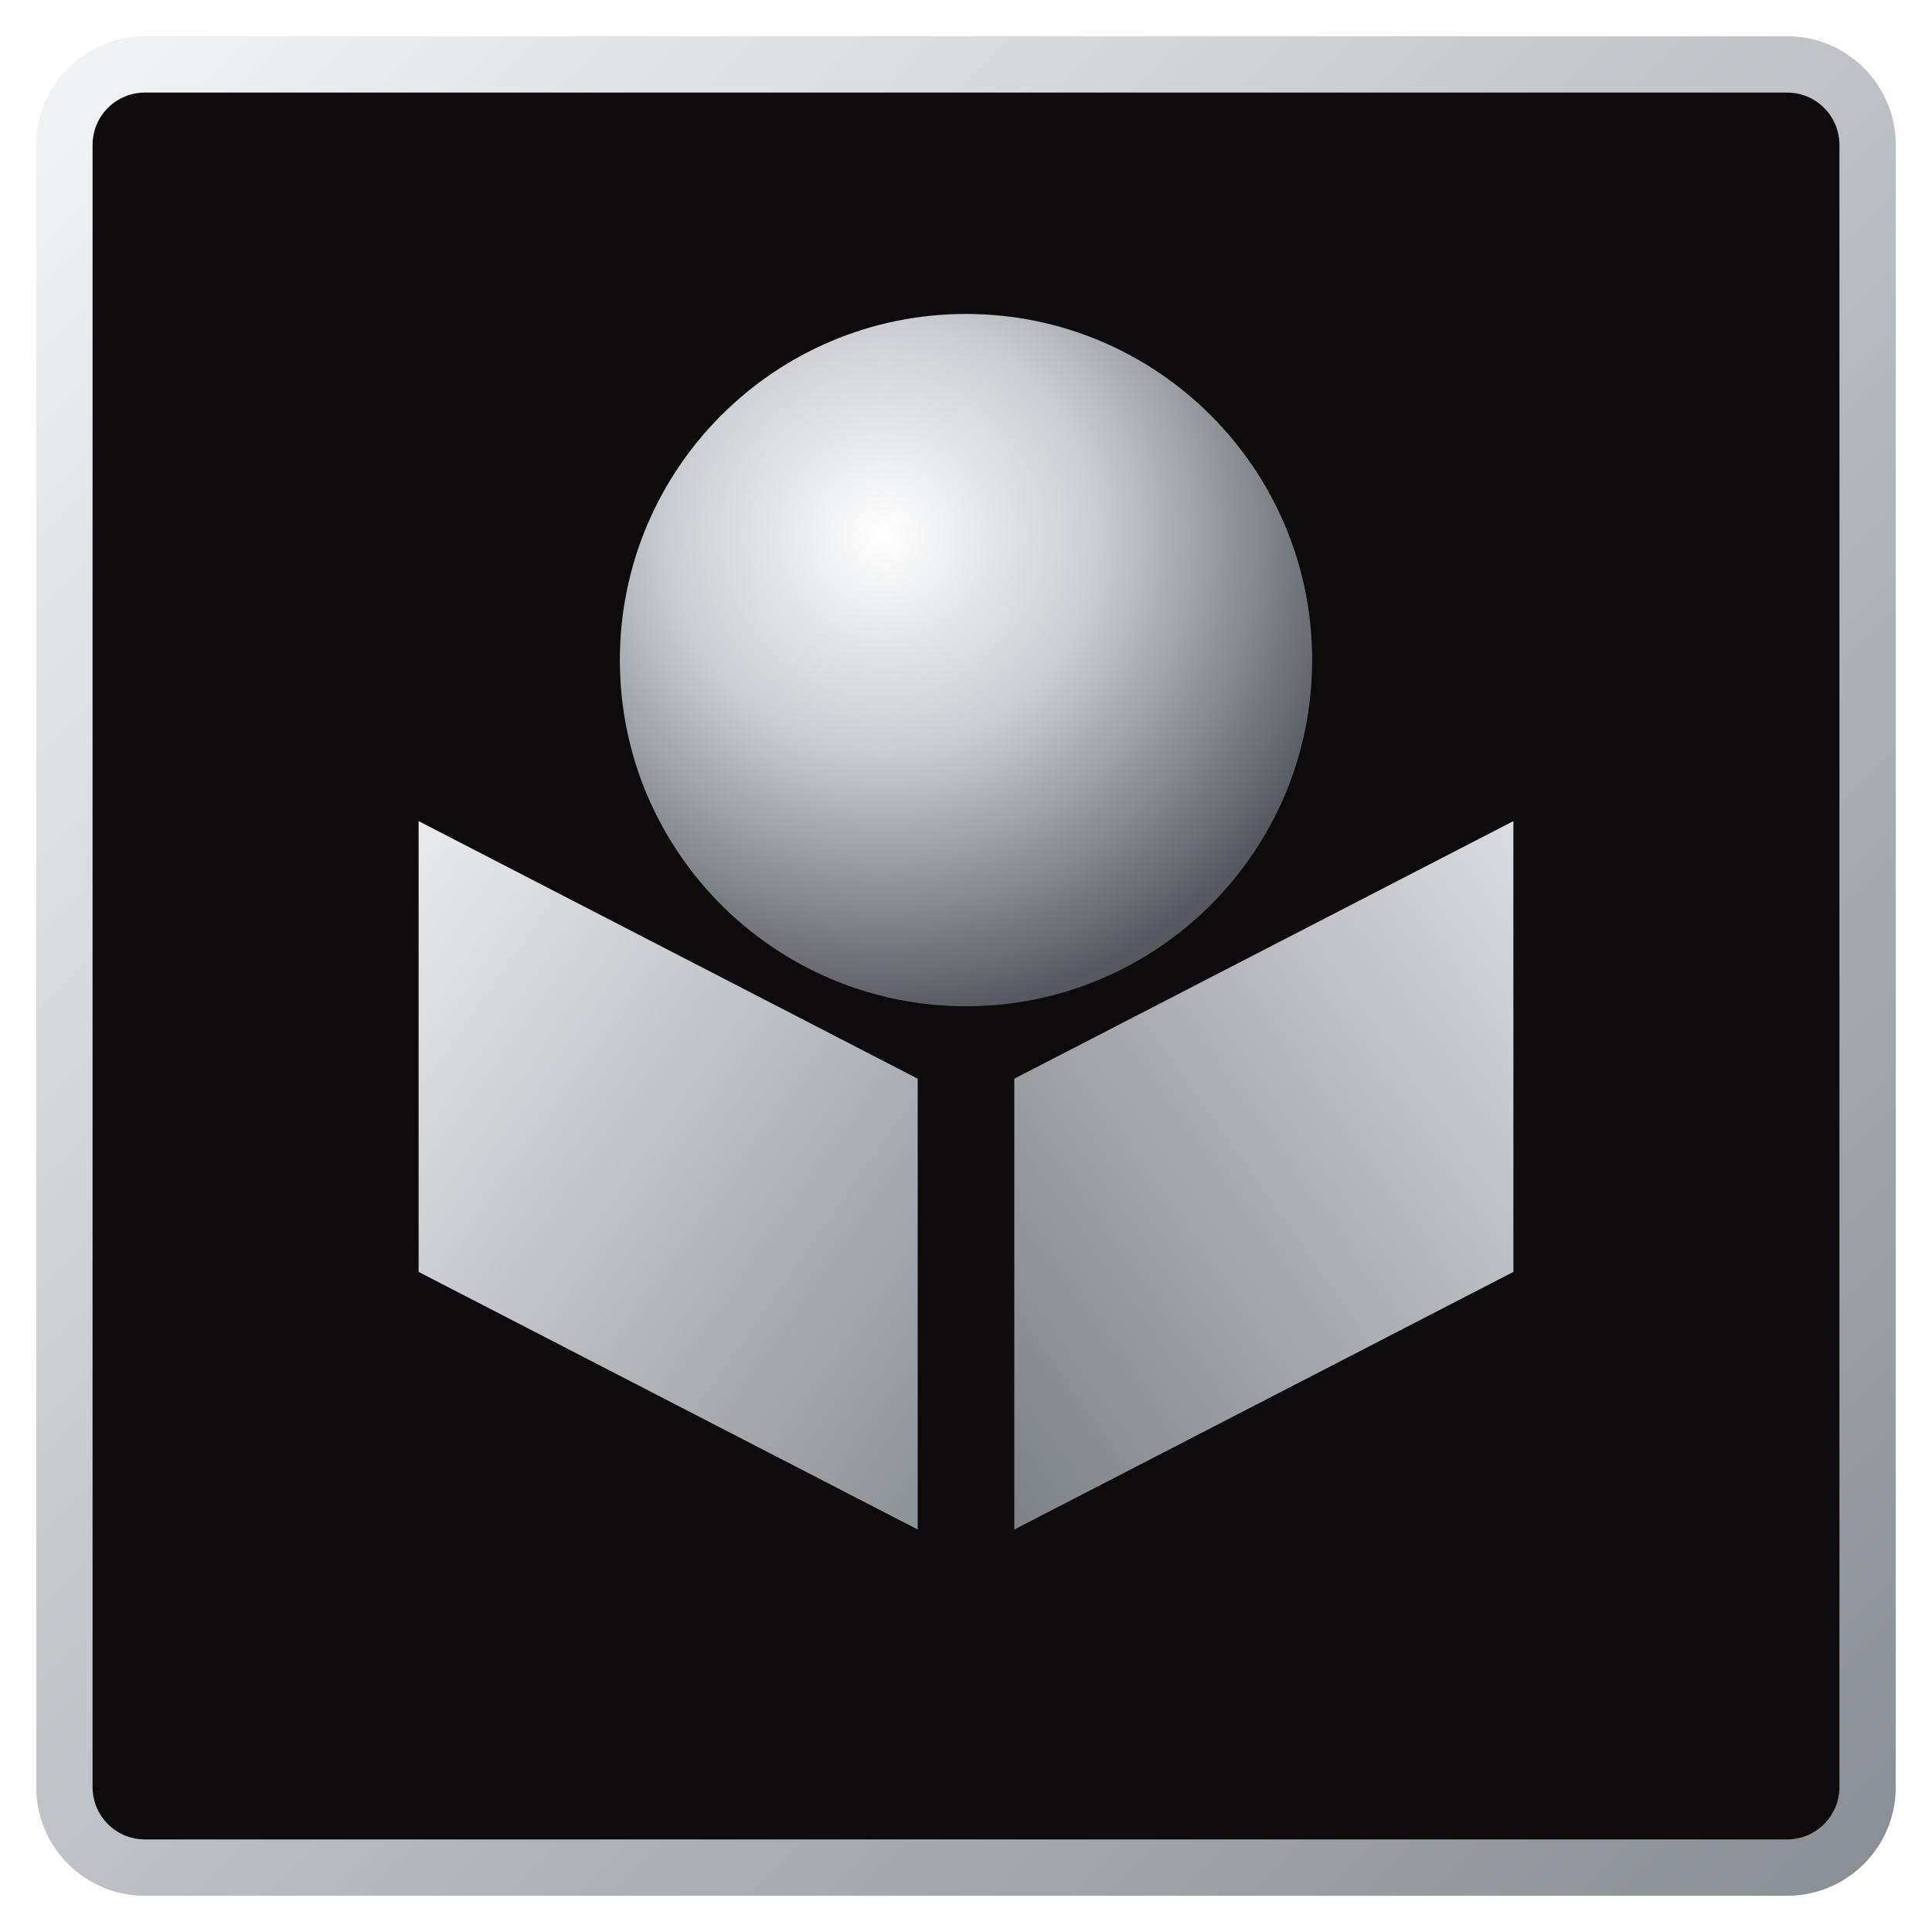
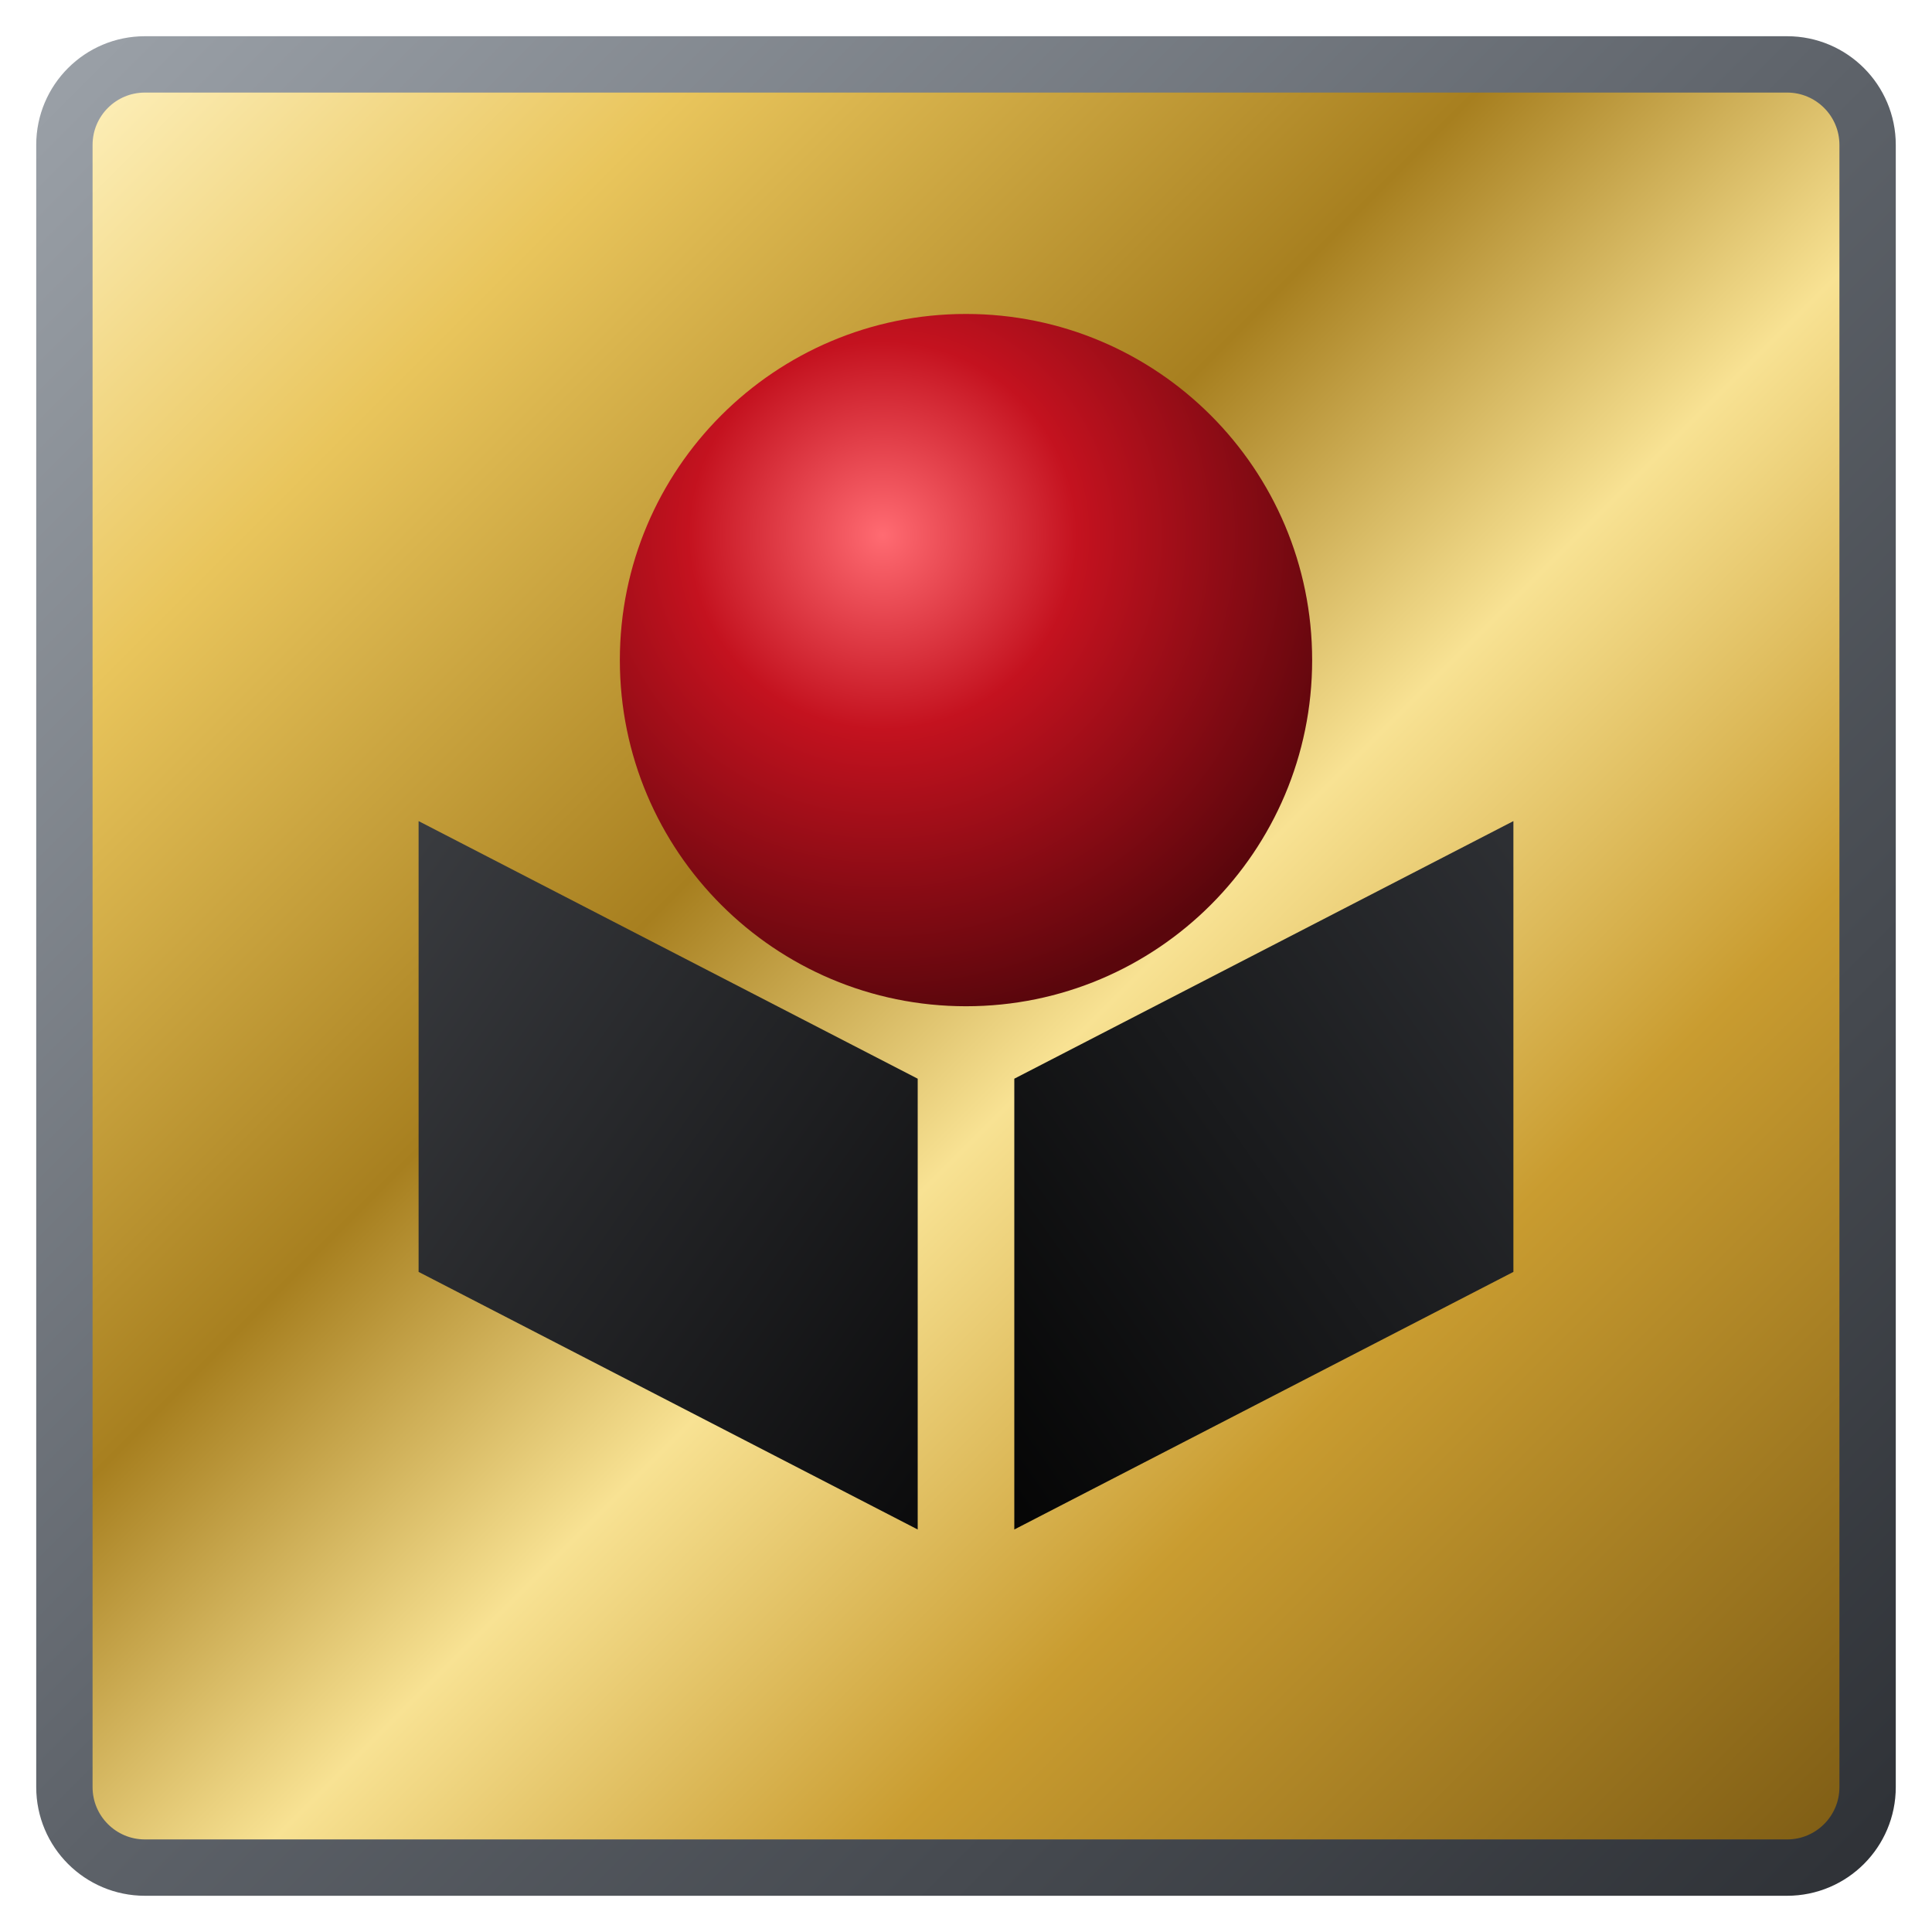
<svg xmlns="http://www.w3.org/2000/svg" viewBox="0 0 240 240">
  <defs>
+     <linearGradient id="bg" x1="0" y1="0" x2="1" y2="1">
+       <stop offset="0" stop-color="#fff3c2" />
+       <stop offset=".18" stop-color="#e9c55c" />
+       <stop offset=".4" stop-color="#a77f1f" />
+       <stop offset=".55" stop-color="#f8e293" />
+       <stop offset=".72" stop-color="#c99c30" />
+       <stop offset="1" stop-color="#7a5913" />
+     </linearGradient>
    <radialGradient id="sp" cx="38%" cy="32%" r="70%">
-       <stop offset="0" stop-color="#ffffff" />
-       <stop offset=".45" stop-color="#c9ccd1" />
-       <stop offset="1" stop-color="#55595f" />
+       <stop offset="0" stop-color="#ff6b72" />
+       <stop offset=".4" stop-color="#c4121f" />
+       <stop offset="1" stop-color="#5a060c" />
    </radialGradient>
    <linearGradient id="pl" x1="0" y1="0" x2="1" y2="1">
-       <stop offset="0" stop-color="#e9ebee" />
-       <stop offset="1" stop-color="#8d9298" />
+       <stop offset="0" stop-color="#3a3c40" />
+       <stop offset="1" stop-color="#0b0b0c" />
    </linearGradient>
    <linearGradient id="pr" x1="1" y1="0" x2="0" y2="1">
-       <stop offset="0" stop-color="#d9dce0" />
-       <stop offset="1" stop-color="#7c8187" />
+       <stop offset="0" stop-color="#2e3034" />
+       <stop offset="1" stop-color="#050505" />
    </linearGradient>
    <linearGradient id="fr" x1="0" y1="0" x2="1" y2="1">
-       <stop offset="0" stop-color="#f2f3f5" />
-       <stop offset="1" stop-color="#8a8f95" />
+       <stop offset="0" stop-color="#9aa0a7" />
+       <stop offset=".5" stop-color="#5d6269" />
+       <stop offset="1" stop-color="#2f3237" />
    </linearGradient>
  </defs>
-   <rect x="8" y="8" width="224" height="224" rx="10" fill="#0d0b0c" stroke="url(#fr)" stroke-width="7" />
+   <rect x="8" y="8" width="224" height="224" rx="10" fill="url(#bg)" stroke="url(#fr)" stroke-width="7" />
  <circle cx="120" cy="82" r="43" fill="url(#sp)" />
  <polygon points="52,102 114,134 114,190 52,158" fill="url(#pl)" />
  <polygon points="188,102 126,134 126,190 188,158" fill="url(#pr)" />
</svg>
